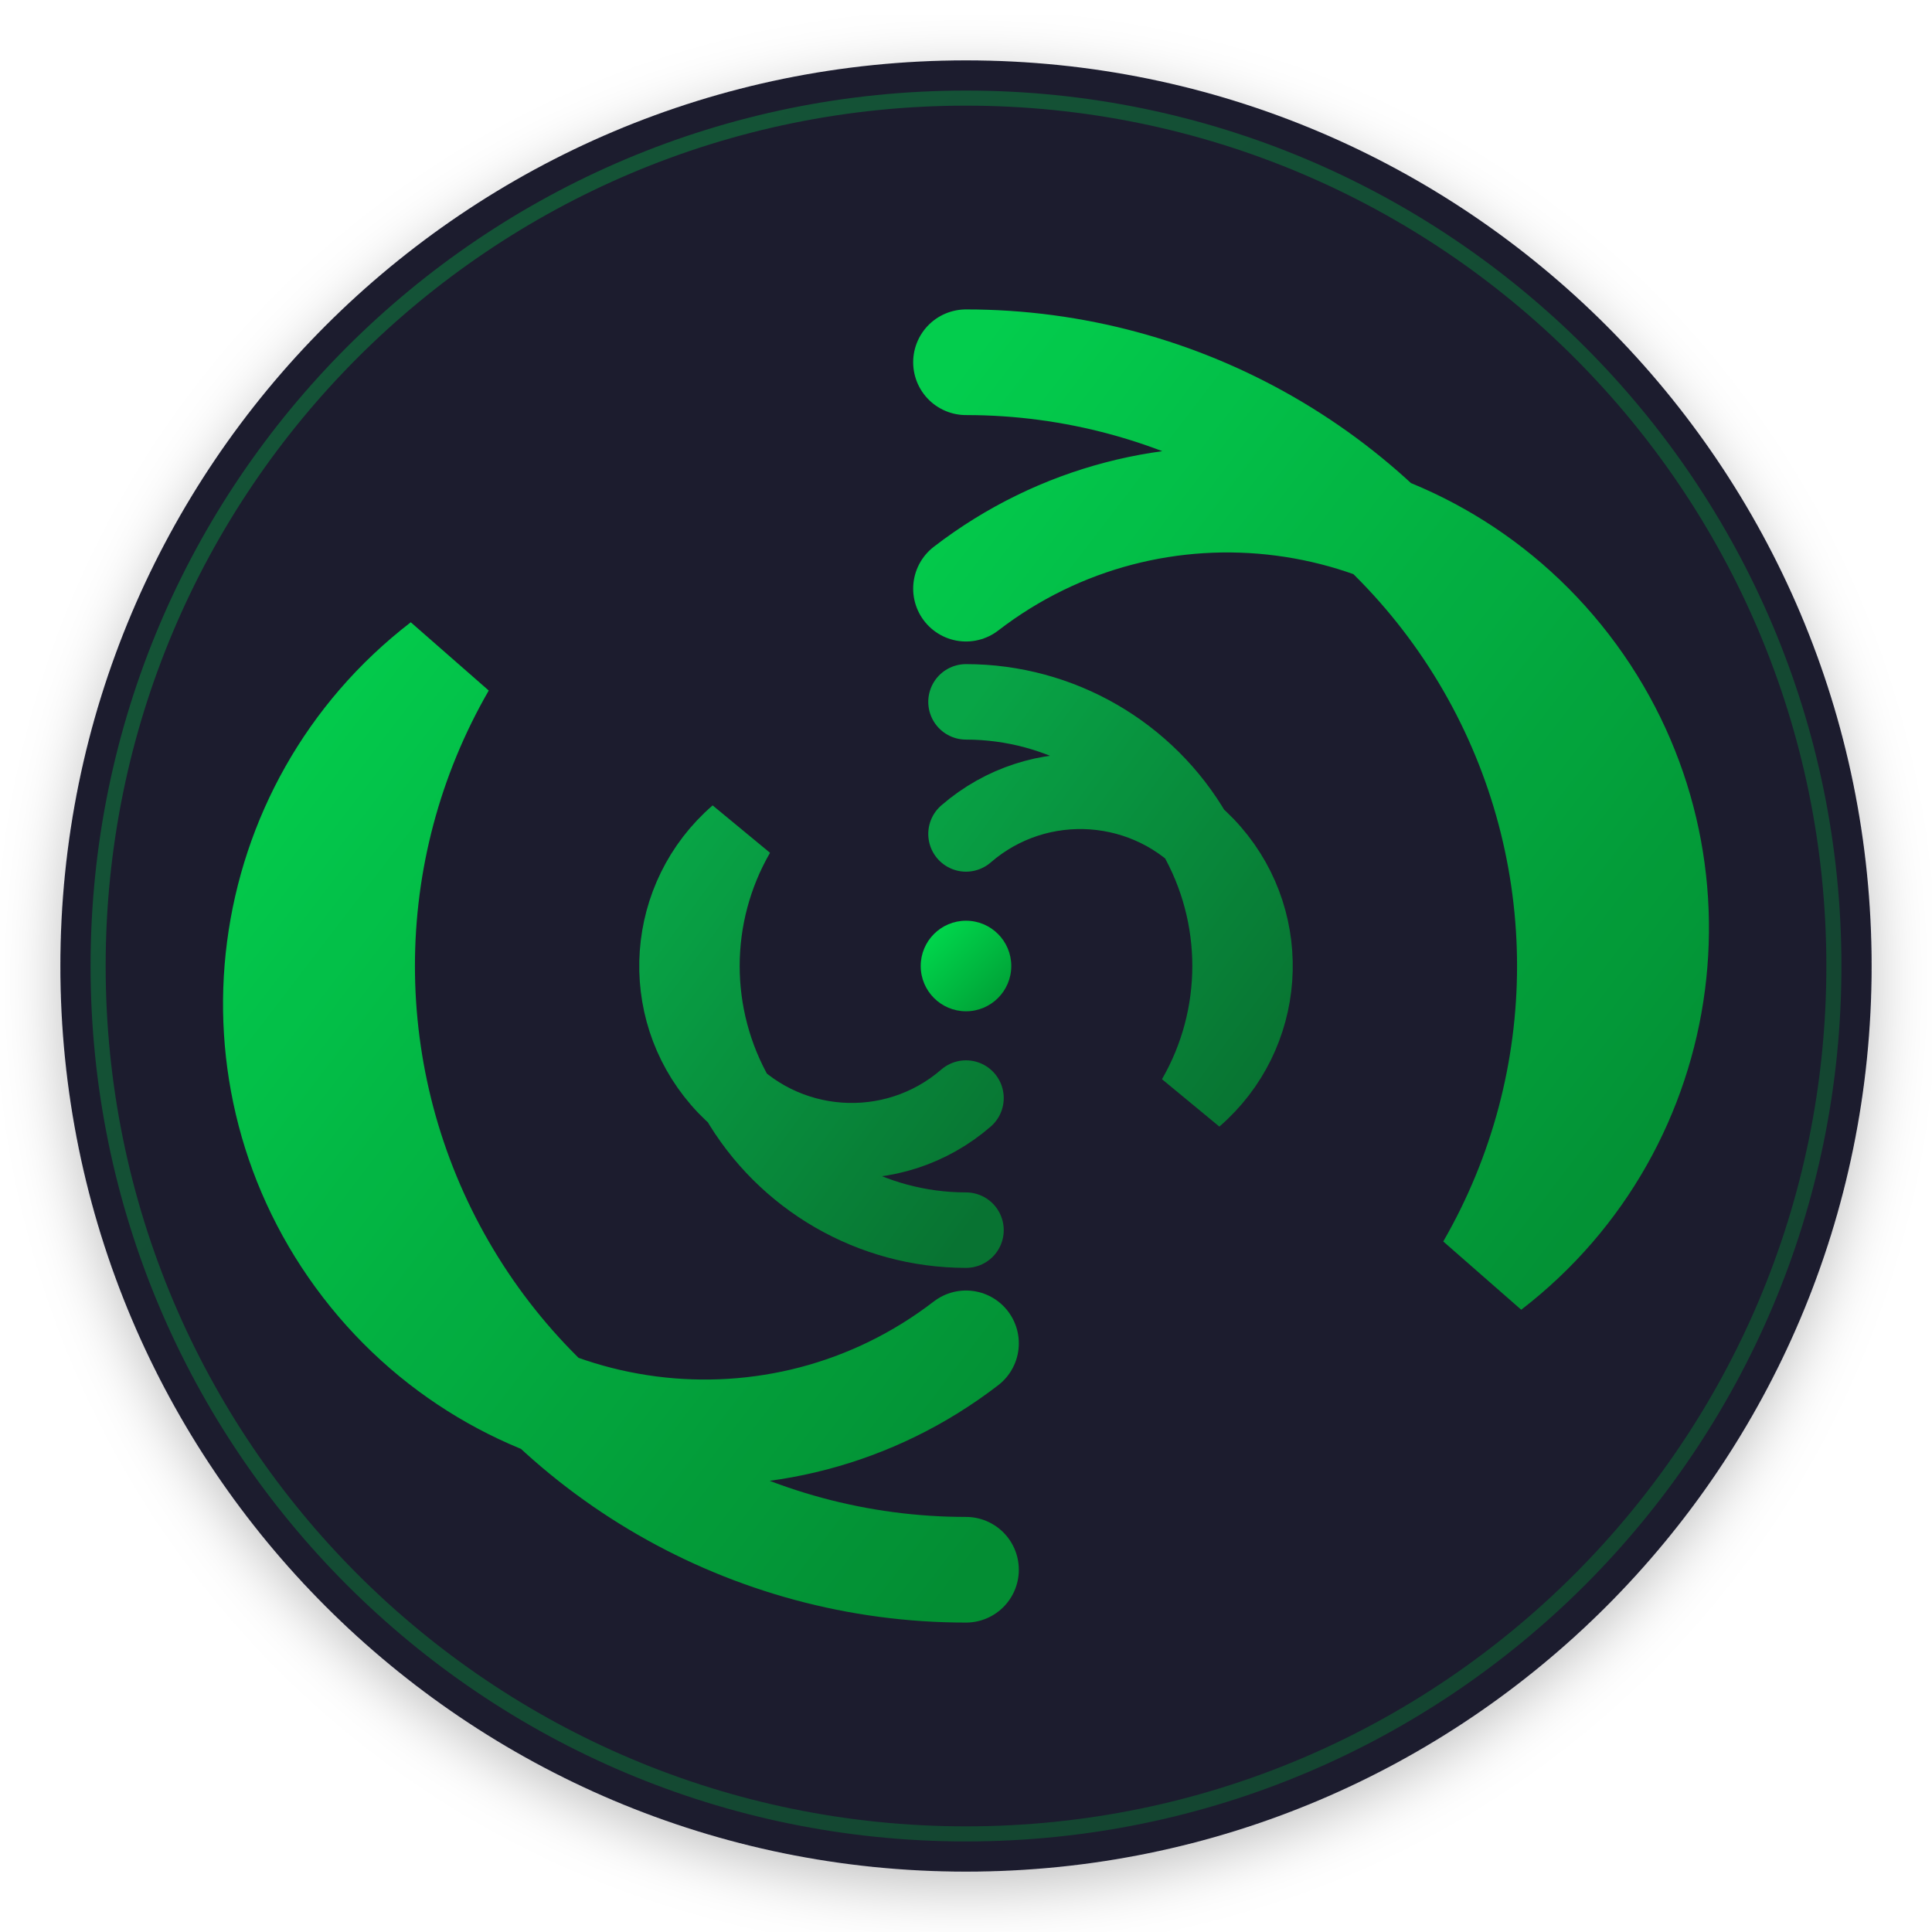
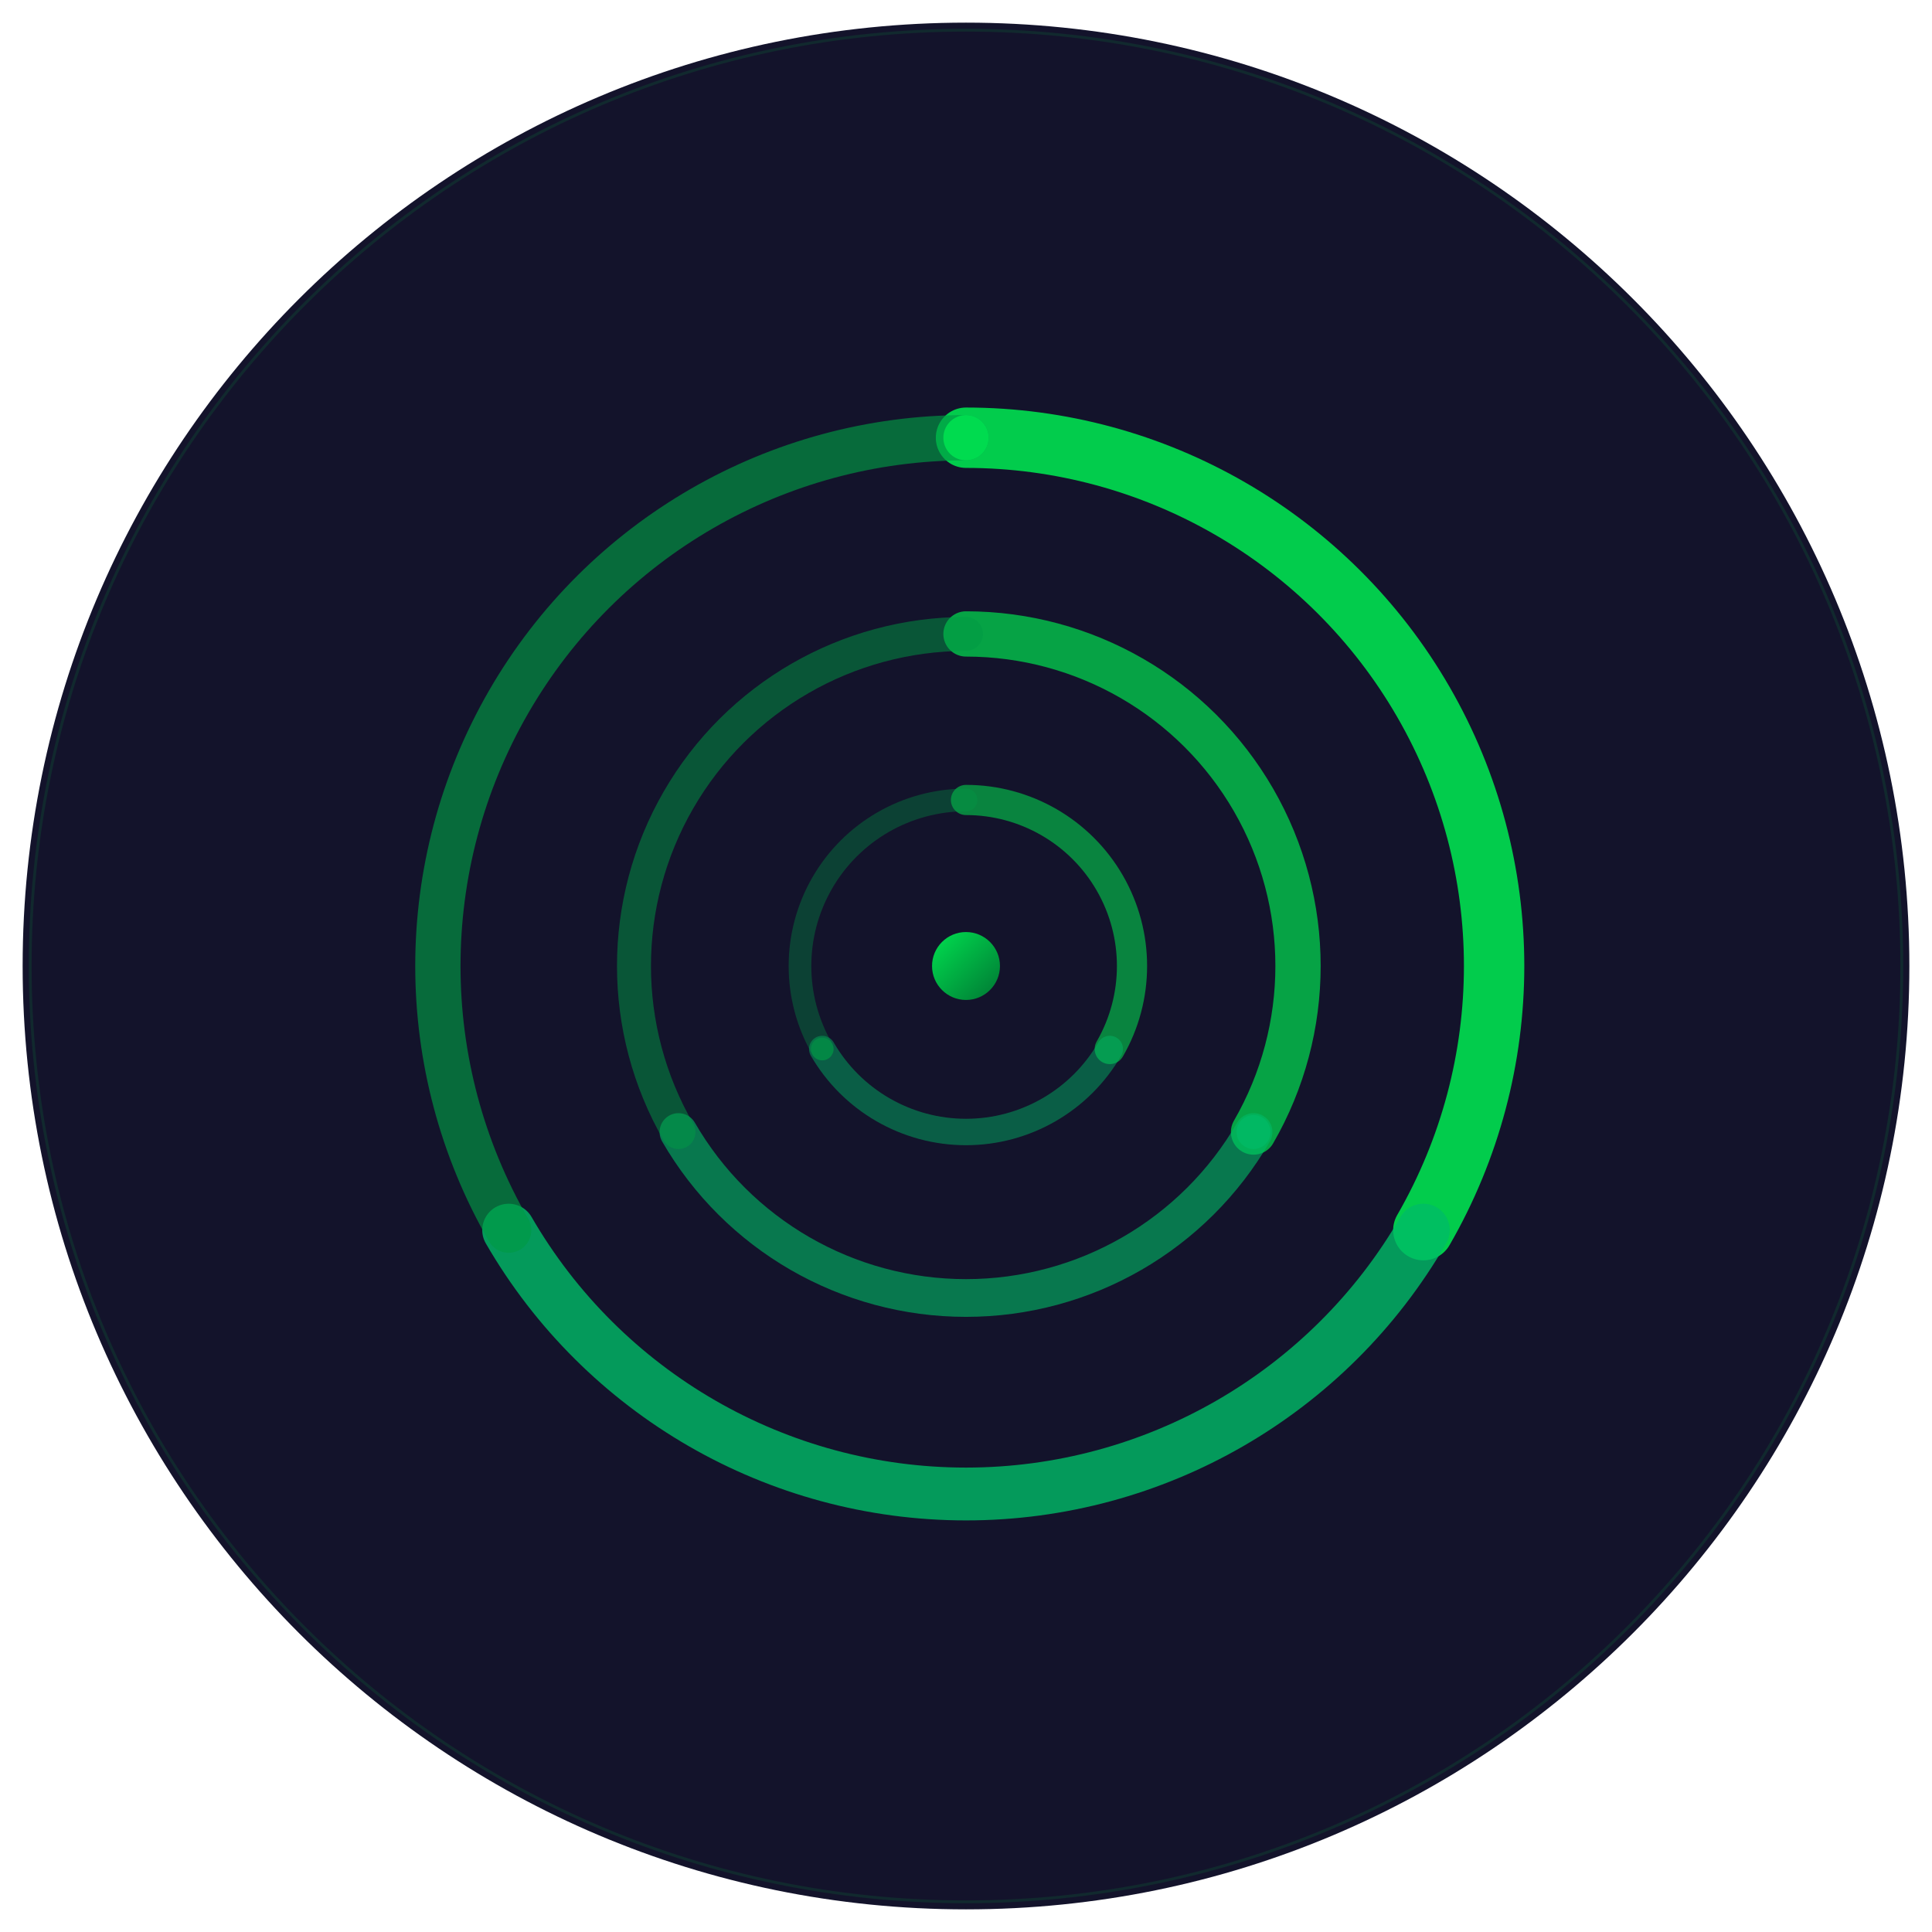
- <svg xmlns="http://www.w3.org/2000/svg" viewBox="0 0 512 512" width="512" height="512">
+ <svg xmlns="http://www.w3.org/2000/svg" width="100%" viewBox="0 0 512 512">
  <defs>
-     <linearGradient id="vortexGrad" x1="0%" y1="0%" x2="100%" y2="100%">
-       <stop offset="0%" style="stop-color:#00e050;stop-opacity:1" />
-       <stop offset="100%" style="stop-color:#009933;stop-opacity:1" />
+     <linearGradient id="vg" x1="0" y1="0" x2="1" y2="1">
+       <stop offset="0%" stop-color="#00E050" />
+       <stop offset="100%" stop-color="#007733" />
    </linearGradient>
-     <filter id="shadow" x="-10%" y="-10%" width="120%" height="120%">
-       <feDropShadow dx="0" dy="4" stdDeviation="8" flood-color="#000" flood-opacity="0.25" />
-     </filter>
  </defs>
-   <circle cx="256" cy="256" r="240" fill="#1a1a2e" filter="url(#shadow)" />
-   <circle cx="256" cy="256" r="230" fill="none" stroke="url(#vortexGrad)" stroke-width="4" opacity="0.3" />
-   <g transform="translate(256,256)">
-     <path d="M 0,-160 A 160,160 0 0,1 138.6,80 A 100,100 0 0,0 0,-100" fill="none" stroke="url(#vortexGrad)" stroke-width="28" stroke-linecap="round" opacity="0.9" />
-     <path d="M 0,160 A 160,160 0 0,1 -138.6,-80 A 100,100 0 0,0 0,100" fill="none" stroke="url(#vortexGrad)" stroke-width="28" stroke-linecap="round" opacity="0.9" />
-     <path d="M 0,-70 A 70,70 0 0,1 60.6,35 A 35,35 0 0,0 0,-35" fill="none" stroke="url(#vortexGrad)" stroke-width="20" stroke-linecap="round" opacity="0.7" />
-     <path d="M 0,70 A 70,70 0 0,1 -60.6,-35 A 35,35 0 0,0 0,35" fill="none" stroke="url(#vortexGrad)" stroke-width="20" stroke-linecap="round" opacity="0.7" />
-     <circle cx="0" cy="0" r="12" fill="url(#vortexGrad)" />
+   <circle cx="256" cy="256" r="250" fill="#13132b" />
+   <circle cx="256" cy="256" r="248" fill="none" stroke="#00cc44" stroke-width="0.75" opacity="0.12" />
+   <g transform="translate(256, 256)">
+     <path d="M0,-140 A140,140 0 0,1 121.2,70" fill="none" stroke="#00E050" stroke-width="16" stroke-linecap="round" opacity="0.9" />
+     <path d="M121.2,70 A140,140 0 0,1 -121.2,70" fill="none" stroke="#00BB66" stroke-width="14" stroke-linecap="round" opacity="0.8" />
+     <path d="M-121.2,70 A140,140 0 0,1 0,-140" fill="none" stroke="#009944" stroke-width="12" stroke-linecap="round" opacity="0.65" />
+     <path d="M0,-88 A88,88 0 0,1 76.2,44" fill="none" stroke="#00E050" stroke-width="12" stroke-linecap="round" opacity="0.7" />
+     <path d="M76.2,44 A88,88 0 0,1 -76.2,44" fill="none" stroke="#00BB66" stroke-width="10" stroke-linecap="round" opacity="0.6" />
+     <path d="M-76.2,44 A88,88 0 0,1 0,-88" fill="none" stroke="#009944" stroke-width="9" stroke-linecap="round" opacity="0.5" />
+     <path d="M0,-44 A44,44 0 0,1 38.1,22" fill="none" stroke="#00E050" stroke-width="8" stroke-linecap="round" opacity="0.55" />
+     <path d="M38.1,22 A44,44 0 0,1 -38.1,22" fill="none" stroke="#00BB66" stroke-width="7" stroke-linecap="round" opacity="0.45" />
+     <path d="M-38.1,22 A44,44 0 0,1 0,-44" fill="none" stroke="#009944" stroke-width="6" stroke-linecap="round" opacity="0.35" />
+     <circle cx="0" cy="0" r="9" fill="url(#vg)" />
+     <circle cx="0" cy="-140" r="6" fill="#00E050" opacity="0.9" />
+     <circle cx="76.2" cy="44" r="4.5" fill="#00BB66" opacity="0.7" />
+     <circle cx="-38.1" cy="22" r="3" fill="#009944" opacity="0.55" />
  </g>
</svg>
